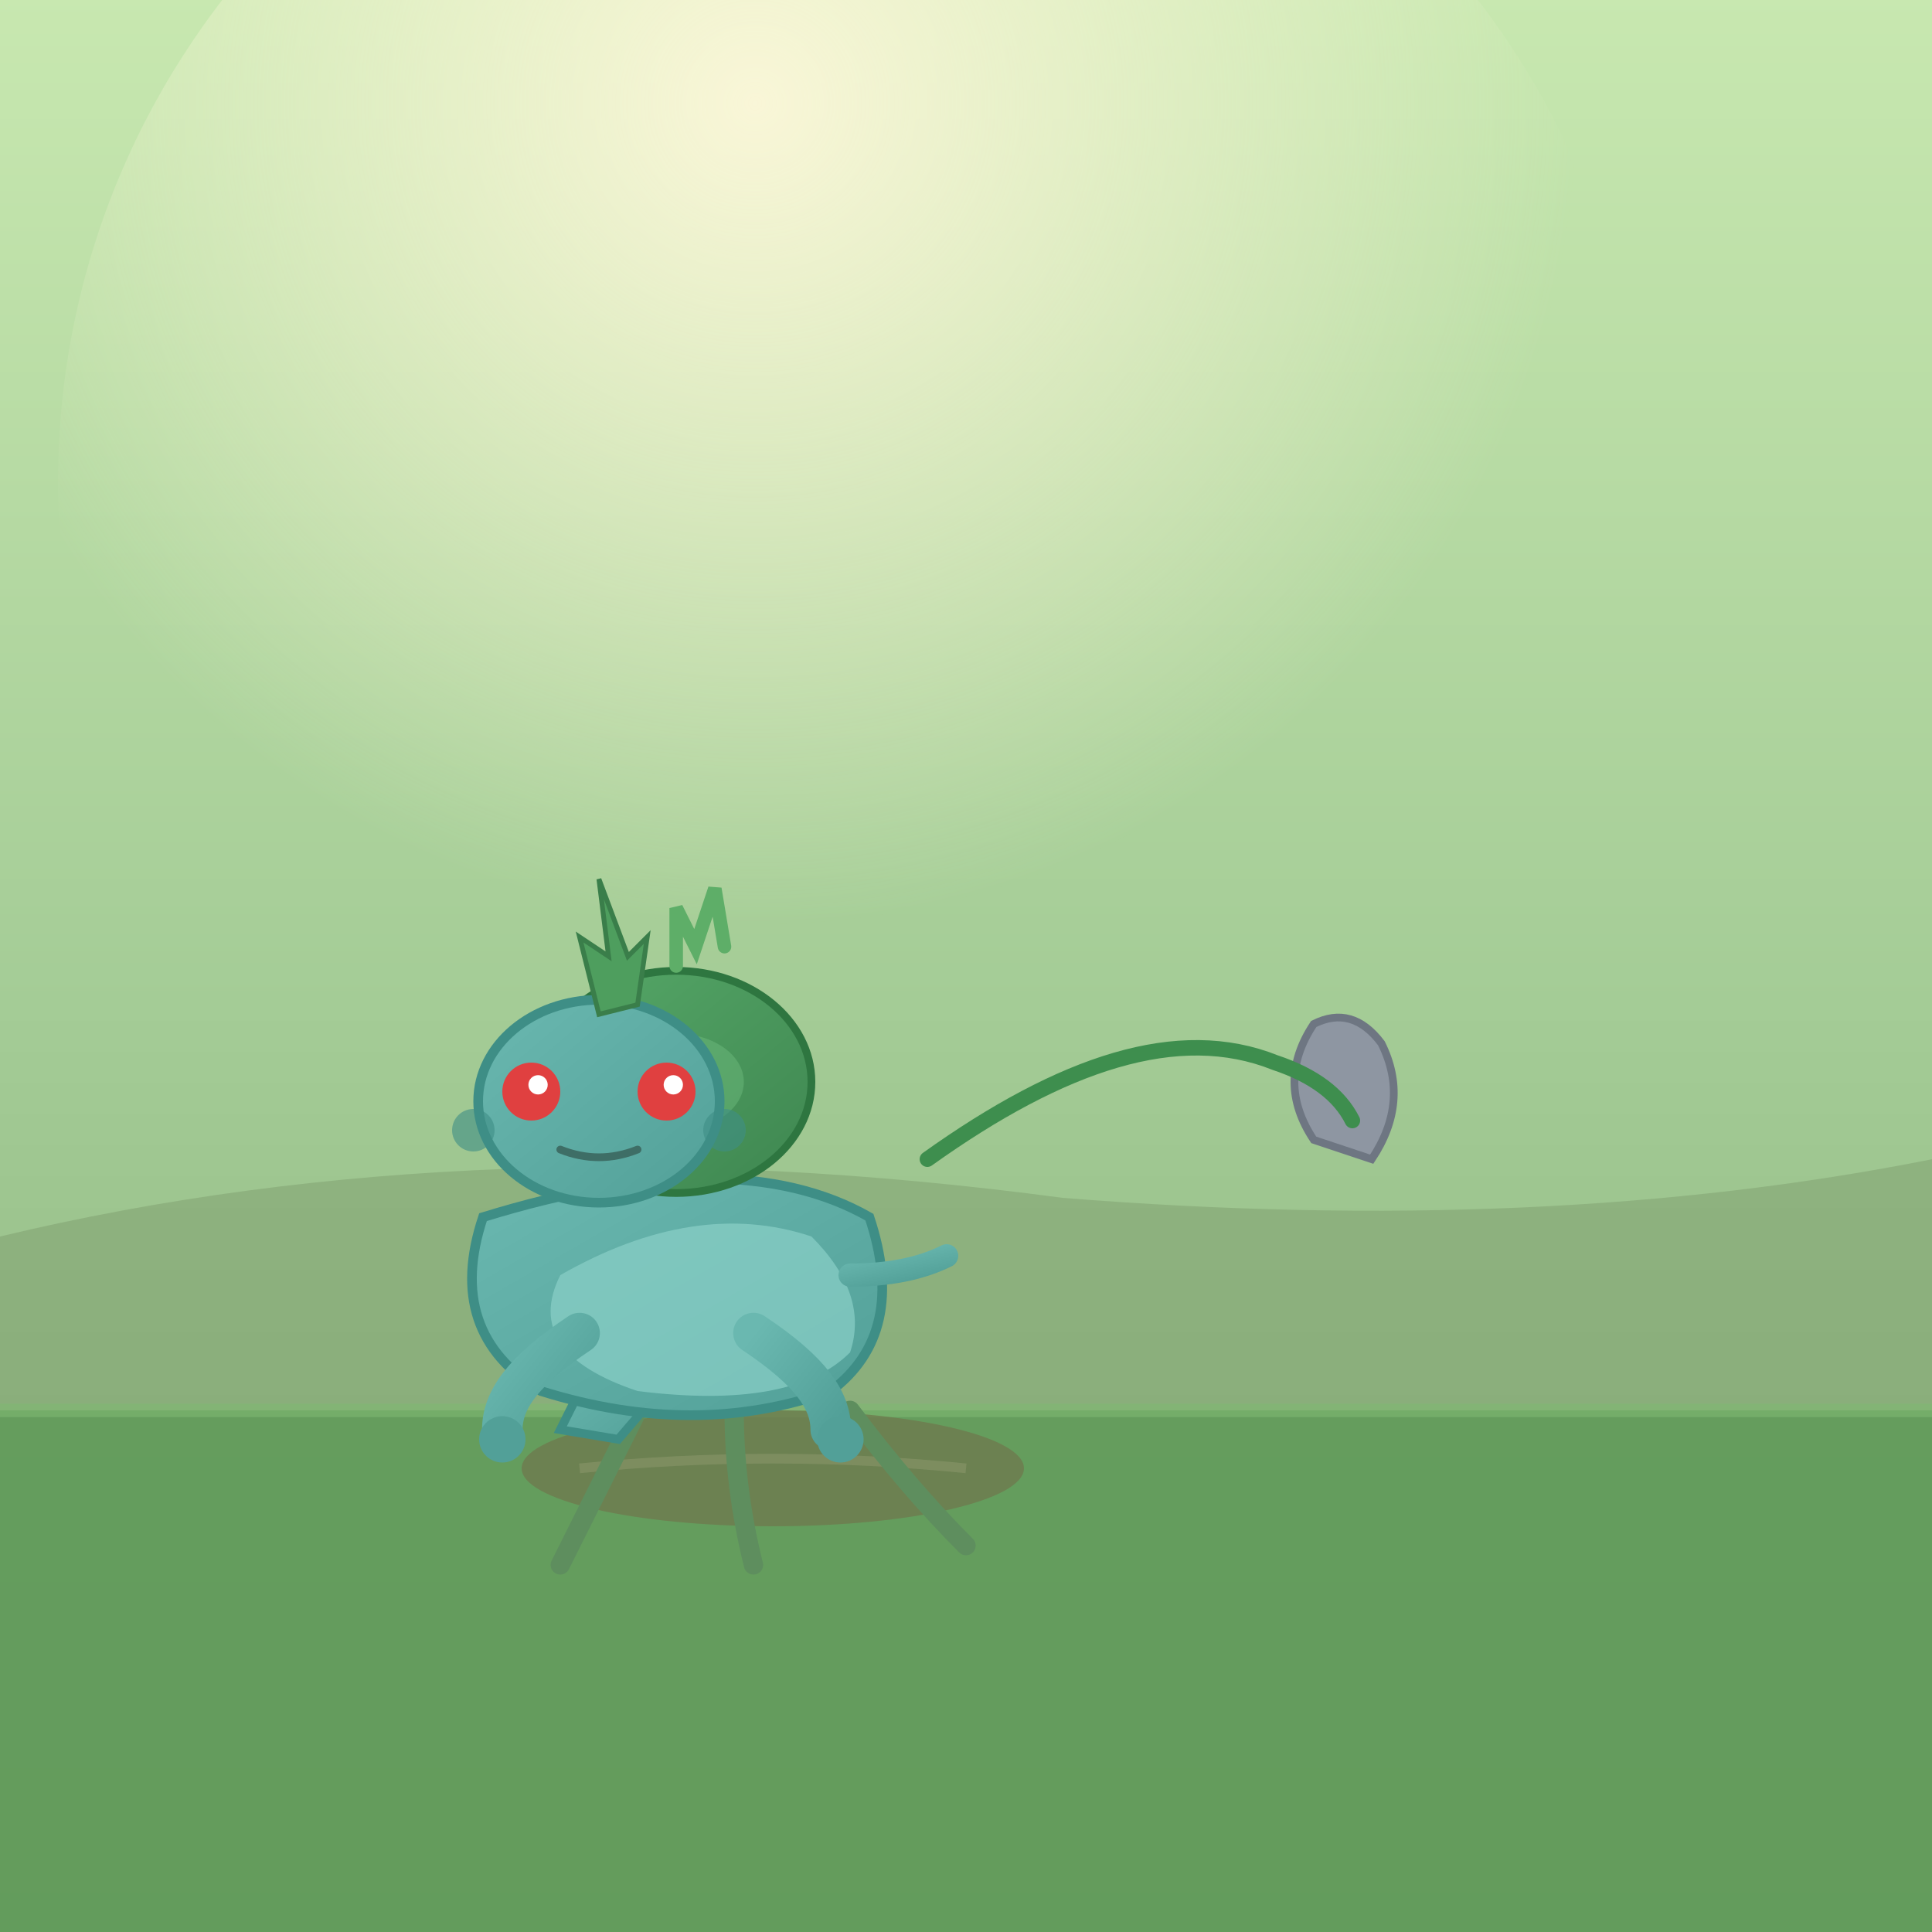
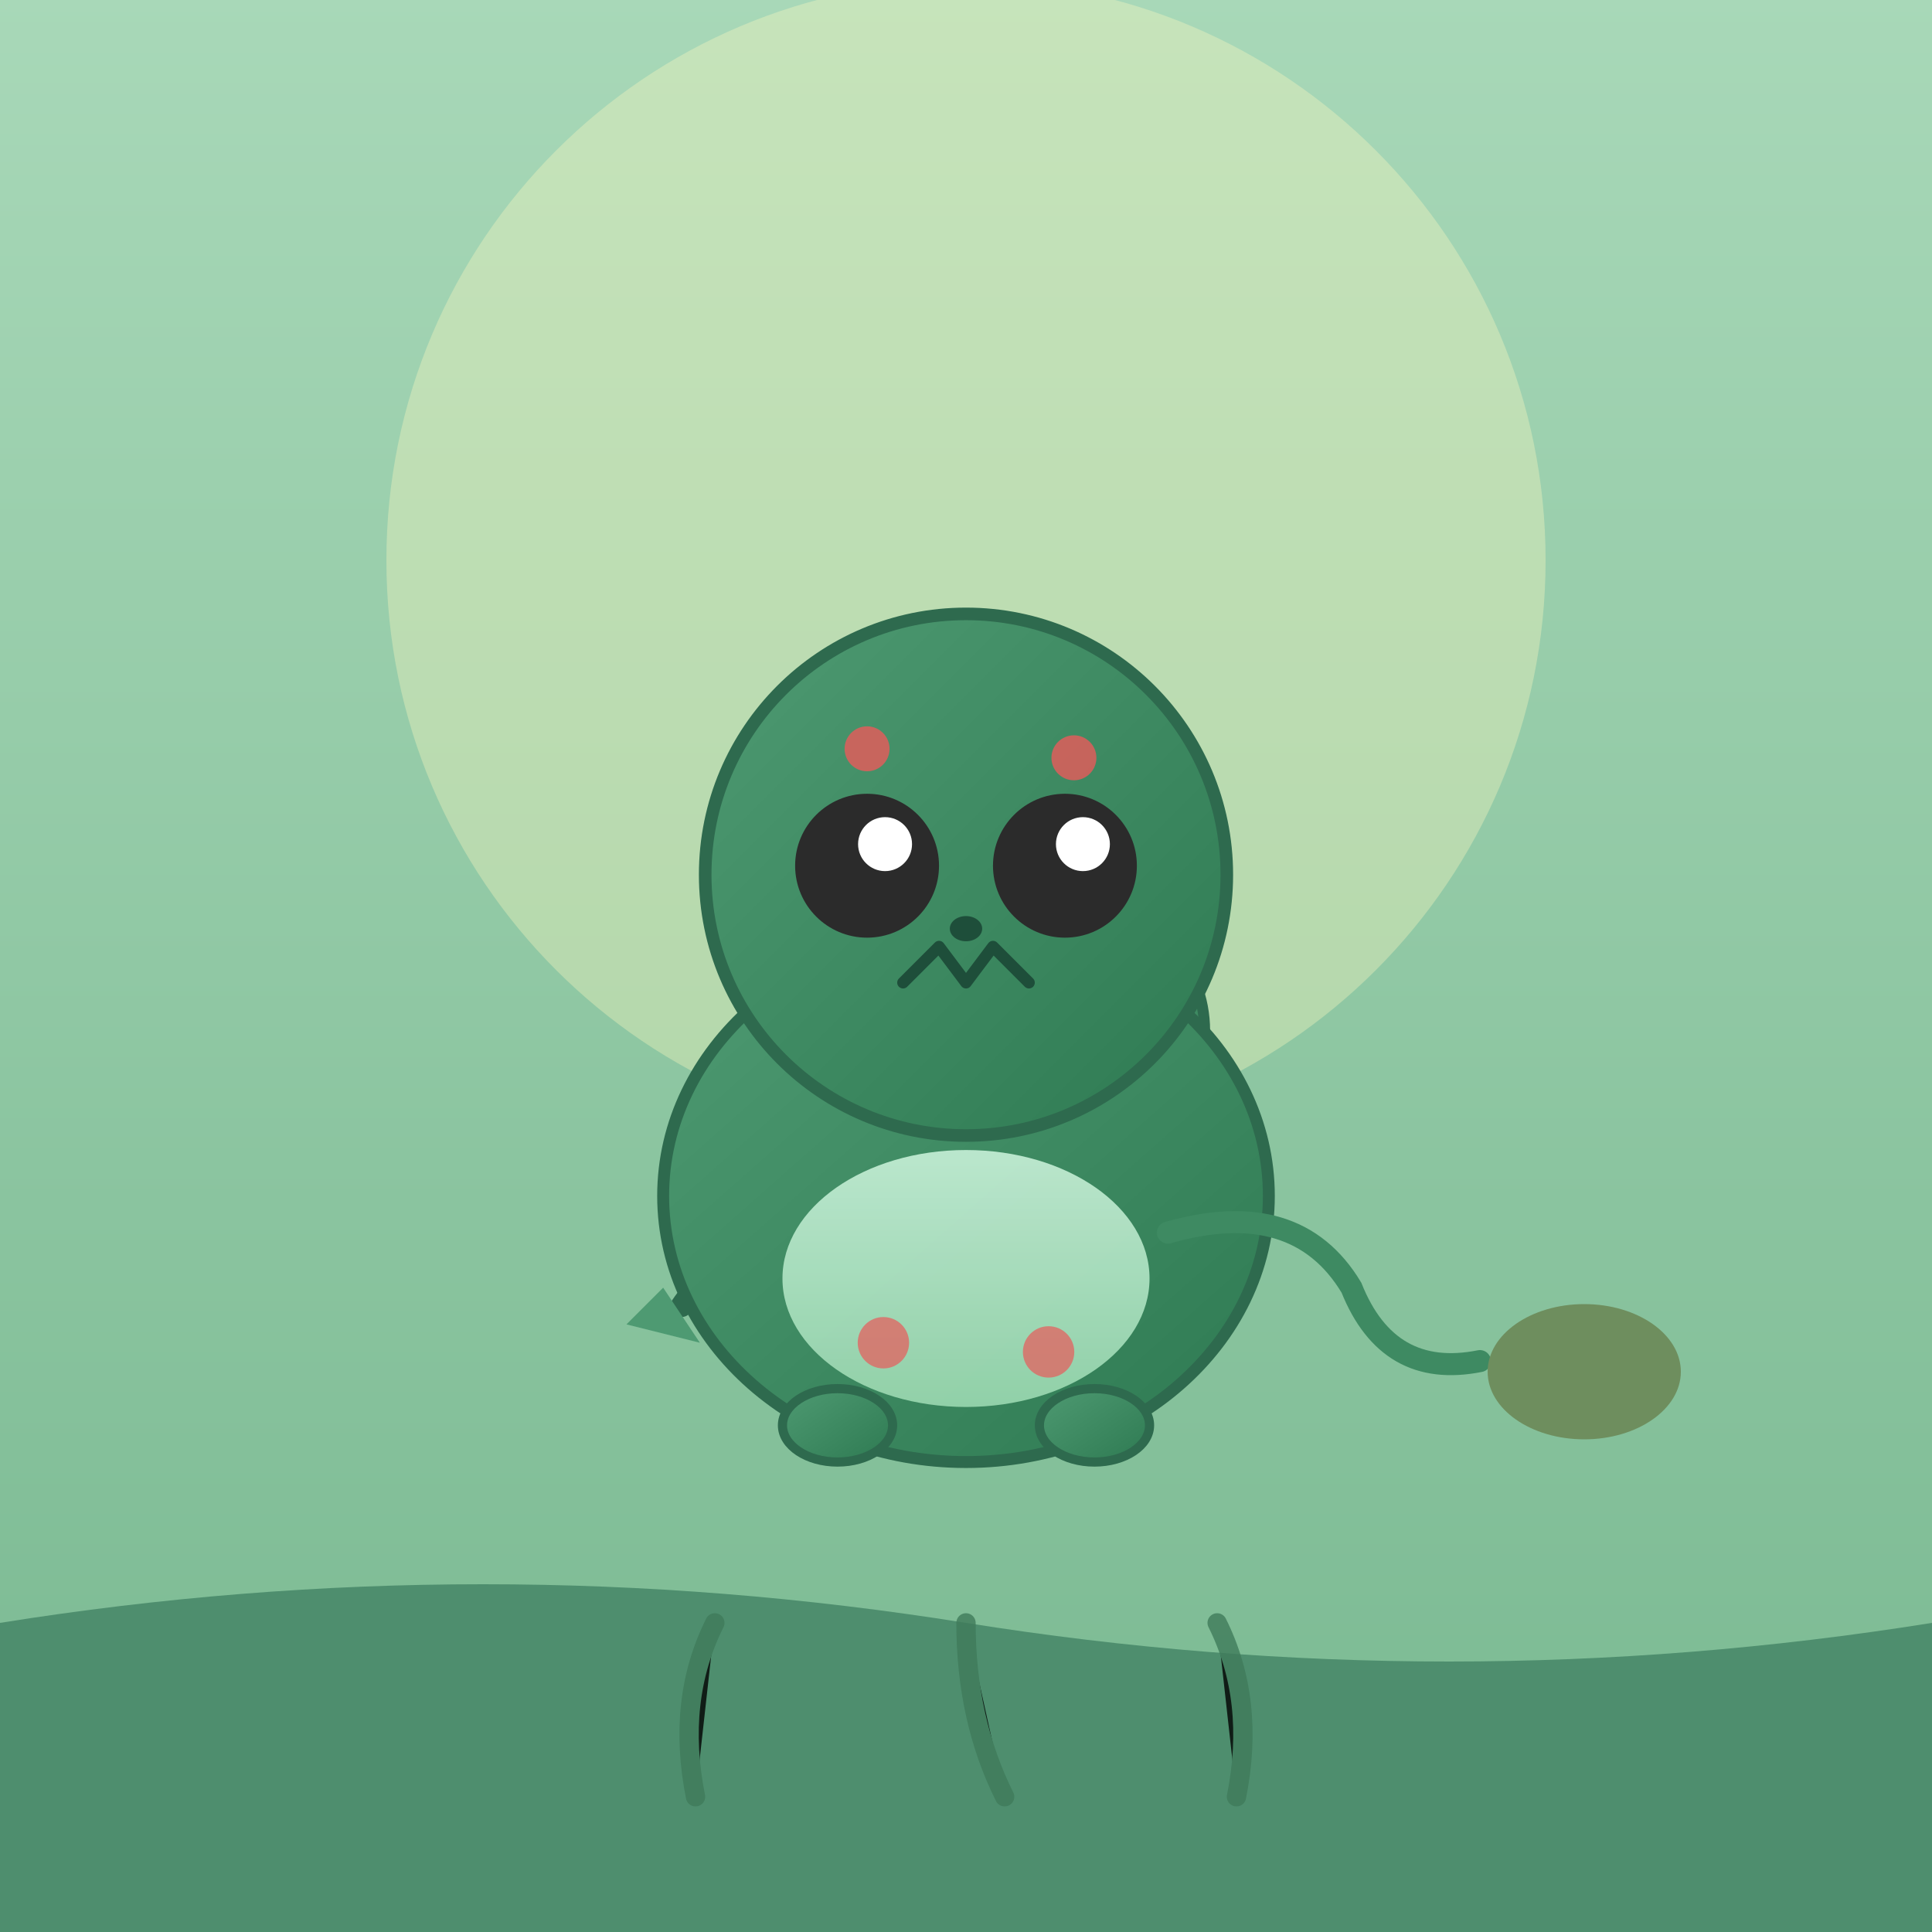
- <svg xmlns="http://www.w3.org/2000/svg" viewBox="0 0 200 200" role="img" aria-label="妙蛙种子·三阶·扎根苦修·扎根晒阳藤鞭卷石块">
+ <svg xmlns="http://www.w3.org/2000/svg" viewBox="0 0 200 200" role="img" aria-label="妙蛙种子·三阶·扎根苦修">
  <defs>
    <linearGradient id="bg" x1="0" y1="0" x2="0" y2="1">
-       <stop offset="0%" stop-color="#C8E8B0" />
-       <stop offset="52%" stop-color="#A4CC96" />
-       <stop offset="100%" stop-color="#86AE78" />
+       <stop offset="0%" stop-color="#A8D8B8" />
+       <stop offset="100%" stop-color="#78B890" />
    </linearGradient>
-     <radialGradient id="glow" cx="44%" cy="26%" r="52%">
-       <stop offset="0%" stop-color="#FFF8DC" stop-opacity="0.9" />
-       <stop offset="100%" stop-color="#FFF8DC" stop-opacity="0" />
-     </radialGradient>
-     <linearGradient id="fur" x1="0" y1="0" x2="1" y2="1">
-       <stop offset="0%" stop-color="#6AB8B0" />
-       <stop offset="100%" stop-color="#52A098" />
+     <linearGradient id="skin" x1="0" y1="0" x2="1" y2="1">
+       <stop offset="0%" stop-color="#4E9A72" />
+       <stop offset="100%" stop-color="#2E7A52" />
    </linearGradient>
-     <linearGradient id="bulb" x1="0" y1="0" x2="1" y2="1">
-       <stop offset="0%" stop-color="#56A868" />
-       <stop offset="100%" stop-color="#3E8650" />
+     <linearGradient id="belly" x1="0" y1="0" x2="0" y2="1">
+       <stop offset="0%" stop-color="#C8F0D8" />
+       <stop offset="100%" stop-color="#9AD8B0" />
    </linearGradient>
+     <g id="bb-head">
+       <circle cx="0" cy="0" r="29" fill="url(#skin)" stroke="#2E6A4E" stroke-width="1.4" />
+       <circle cx="-11" cy="-14" r="2.5" fill="#E85A5A" opacity="0.8" />
+       <circle cx="12" cy="-13" r="2.5" fill="#E85A5A" opacity="0.8" />
+       <circle cx="-11" cy="-1" r="8" fill="#2B2B2B" />
+       <circle cx="-9" cy="-3.4" r="3" fill="#FFF" />
+       <circle cx="11" cy="-1" r="8" fill="#2B2B2B" />
+       <circle cx="13" cy="-3.4" r="3" fill="#FFF" />
+       <ellipse cx="0" cy="6" rx="1.8" ry="1.4" fill="#1E4E3A" />
+       <path d="M -7 12 L -3 8 L 0 12 L 3 8 L 7 12" fill="none" stroke="#1E4E3A" stroke-width="1.3" stroke-linecap="round" stroke-linejoin="round" />
+     </g>
  </defs>
  <rect width="200" height="200" fill="url(#bg)" />
-   <circle cx="88" cy="50" r="82" fill="url(#glow)">
-     <animate attributeName="opacity" values="0.9;0.62;0.9" dur="3s" repeatCount="indefinite" />
+   <circle cx="100" cy="58" r="60" fill="#FFF8C0" opacity="0.35">
+     <animate attributeName="opacity" values="0.35;0.2;0.35" dur="3s" repeatCount="indefinite" />
  </circle>
-   <path d="M 0 128 Q 50 116 110 124 Q 160 128 200 120 L 200 200 L 0 200 Z" fill="#7E9E6E" opacity="0.5" />
-   <path d="M 0 146 L 200 146 L 200 200 L 0 200 Z" fill="#5E9A58" opacity="0.85" />
-   <path d="M 0 146 L 200 146" stroke="#7EB872" stroke-width="1.4" opacity="0.6" />
-   <ellipse cx="80" cy="152" rx="26" ry="6" fill="#6E7A4E" opacity="0.8" />
-   <path d="M 60 152 Q 80 150 100 152" stroke="#8E9A6E" stroke-width="1" opacity="0.5" fill="none" />
-   <g>
-     <path d="M 136 118 Q 132 112 136 106 Q 140 104 143 108 Q 146 114 142 120 Z" fill="#8E96A2" stroke="#6E7682" stroke-width="0.8">
-       <animateTransform attributeName="transform" type="translate" values="0 0;0 -2;0 0" dur="2.6s" repeatCount="indefinite" />
+   <path d="M 0 168 Q 50 160 100 168 Q 150 176 200 168 L 200 200 L 0 200 Z" fill="#4E8E6E" />
+   <g stroke="#3E7A5A" stroke-width="2" stroke-linecap="round" opacity="0.8">
+     <path d="M 74 168 Q 70 176 72 186" />
+     <path d="M 100 168 Q 100 178 104 186" />
+     <path d="M 126 168 Q 130 176 128 186" />
+   </g>
+   <g transform="translate(100,120) scale(0.95)">
+     <animateTransform attributeName="transform" type="translate" values="100 120;100 117;100 120" dur="2s" repeatCount="indefinite" />
+     <path d="M -17 8 Q -27 10 -31 16" stroke="#2E6A4E" stroke-width="2.4" stroke-linecap="round" fill="none" />
+     <path d="M -33 14 L -29 20 L -37 18 Z" fill="#4E9A72" />
+     <ellipse cx="14" cy="-14" rx="12" ry="13" fill="#3E8A62" stroke="#2E6A4E" stroke-width="1.2" />
+     <path d="M 16 -25 Q 10 -32 18 -34 M 20 -25 Q 24 -30 22 -34" stroke="#5EB88A" stroke-width="2" stroke-linecap="round" fill="none" />
+     <ellipse cx="0" cy="4" rx="33" ry="29" fill="url(#skin)" stroke="#2E6A4E" stroke-width="1.3" />
+     <ellipse cx="0" cy="13" rx="20" ry="14" fill="url(#belly)" opacity="0.9" />
+     <circle cx="-9" cy="20" r="2.8" fill="#E85A5A" opacity="0.7" />
+     <circle cx="9" cy="21" r="2.8" fill="#E85A5A" opacity="0.7" />
+     <ellipse cx="-14" cy="29" rx="6" ry="4" fill="url(#skin)" stroke="#2E6A4E" stroke-width="1" />
+     <ellipse cx="14" cy="29" rx="6" ry="4" fill="url(#skin)" stroke="#2E6A4E" stroke-width="1" />
+     <use href="#bb-head" transform="translate(0,-31) scale(0.98)" />
+     <path d="M 22 8 Q 36 4 42 14 Q 46 24 56 22" stroke="#3E8A62" stroke-width="2.4" stroke-linecap="round" fill="none">
+       <animateTransform attributeName="transform" type="rotate" values="0 30 12;8 30 12;0 30 12" dur="2s" repeatCount="indefinite" />
    </path>
  </g>
-   <g stroke="#3E8E4E" stroke-width="1.6" stroke-linecap="round" fill="none">
-     <path d="M 96 120 C 110 110 122 106 132 110 Q 138 112 140 116">
-       <animateTransform attributeName="transform" type="rotate" values="0 96 120;4 96 120;0 96 120" dur="2.6s" repeatCount="indefinite" />
-     </path>
-   </g>
-   <g>
-     <animateTransform attributeName="transform" type="translate" values="0 0;0 -1;0 0" dur="2.6s" repeatCount="indefinite" />
-     <path d="M 66 146 Q 62 154 58 162 M 76 146 Q 76 154 78 162 M 88 146 Q 94 154 100 160" stroke="#5E8E5E" stroke-width="2" stroke-linecap="round" fill="none" />
-     <path d="M 62 140 L 58 148 L 64 149 L 70 142 Z" fill="url(#fur)" stroke="#3E8E86" stroke-width="0.9" />
-     <path d="M 50 126 Q 46 138 56 144 Q 72 149 86 144 Q 94 138 90 126 Q 76 118 50 126 Z" fill="url(#fur)" stroke="#3E8E86" stroke-width="1" />
-     <path d="M 58 132 Q 54 140 66 144 Q 82 146 88 140 Q 90 134 84 128 Q 72 124 58 132 Z" fill="#8AD0C8" opacity="0.7" />
-     <path d="M 60 138 C 54 142 52 145 52 148" fill="none" stroke="url(#fur)" stroke-width="4.2" stroke-linecap="round" />
-     <circle cx="52" cy="149" r="2.4" fill="#52A098" />
-     <path d="M 78 138 C 84 142 86 145 86 148" fill="none" stroke="url(#fur)" stroke-width="4.2" stroke-linecap="round" />
-     <circle cx="87" cy="149" r="2.4" fill="#52A098" />
-     <path d="M 88 132 Q 94 132 98 130" stroke="url(#fur)" stroke-width="2.4" stroke-linecap="round" fill="none" />
-   </g>
-   <g>
-     <ellipse cx="70" cy="112" rx="14" ry="11.5" fill="url(#bulb)" stroke="#2E7640" stroke-width="0.8" />
-     <ellipse cx="70" cy="112" rx="7" ry="5" fill="#6EBC7E" opacity="0.45">
-       <animate attributeName="opacity" values="0.45;0.75;0.45" dur="2.4s" repeatCount="indefinite" />
-     </ellipse>
-     <path d="M 70 100 L 70 94 L 72 98 L 74 92 L 75 98" stroke="#5EAE68" stroke-width="1.4" stroke-linecap="round" fill="none" />
-   </g>
-   <g>
-     <ellipse cx="62" cy="114" rx="12.5" ry="10.5" fill="url(#fur)" stroke="#3E8E86" stroke-width="1" />
-     <path d="M 62 105 L 60 97 L 63 99 L 62 91 L 65 99 L 67 97 L 66 104 Z" fill="#4E9E5E" stroke="#3A7E4A" stroke-width="0.5" />
-     <circle cx="55" cy="113" r="3" fill="#E04040" />
-     <circle cx="55.7" cy="112.3" r="1" fill="#FFF" />
-     <circle cx="69" cy="113" r="3" fill="#E04040" />
-     <circle cx="69.7" cy="112.3" r="1" fill="#FFF" />
-     <circle cx="49" cy="117" r="2.2" fill="#3E8E86" opacity="0.6" />
-     <circle cx="75" cy="117" r="2.2" fill="#3E8E86" opacity="0.6" />
-     <path d="M 58 119 Q 62 120.6 66 119" fill="none" stroke="#3E6E66" stroke-width="0.8" stroke-linecap="round" />
-   </g>
-   <g fill="#FFF8DC">
-     <circle cx="40" cy="104">
-       <animate attributeName="cy" values="104;94;104" dur="3.2s" repeatCount="indefinite" />
-       <animate attributeName="opacity" values="0.6;0.15;0.6" dur="3.2s" repeatCount="indefinite" />
-     </circle>
-     <circle cx="160" cy="86">
-       <animate attributeName="cy" values="86;76;86" dur="3.6s" repeatCount="indefinite" />
-       <animate attributeName="opacity" values="0.5;0.12;0.5" dur="3.6s" repeatCount="indefinite" />
-     </circle>
-   </g>
+   <ellipse cx="164" cy="142" rx="10" ry="7" fill="#6E8E5E" />
</svg>
